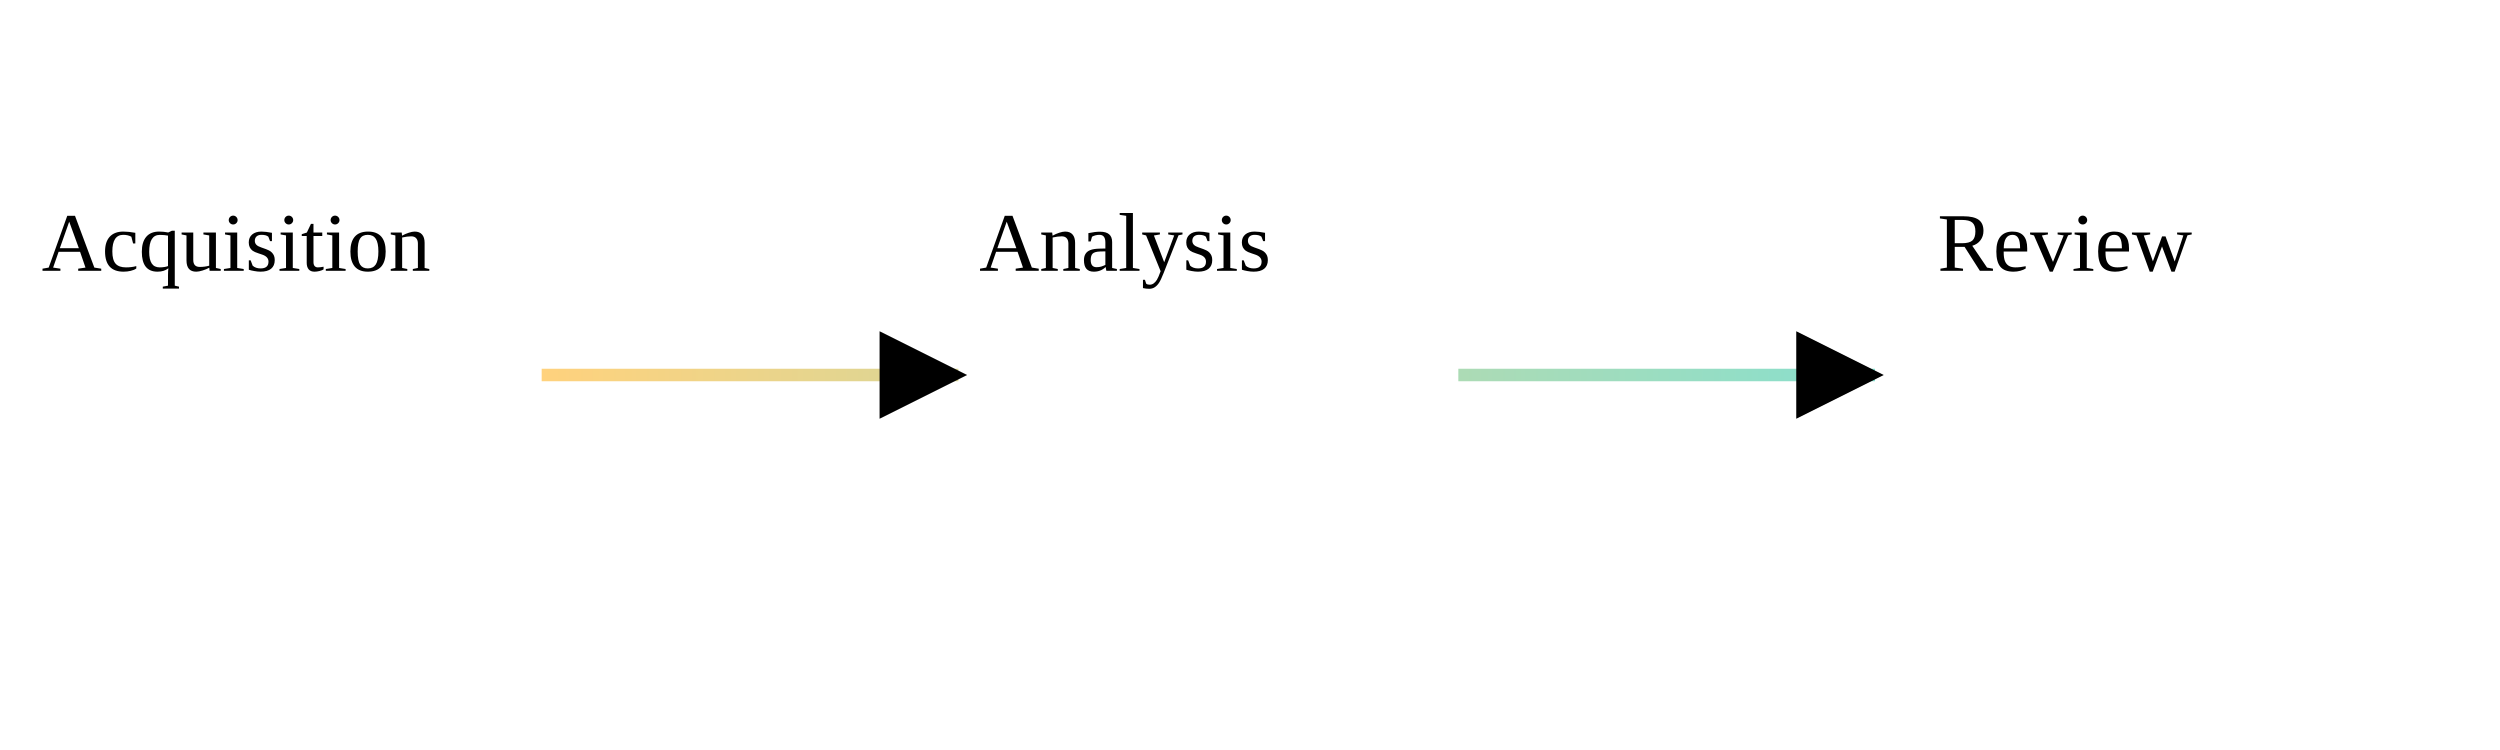
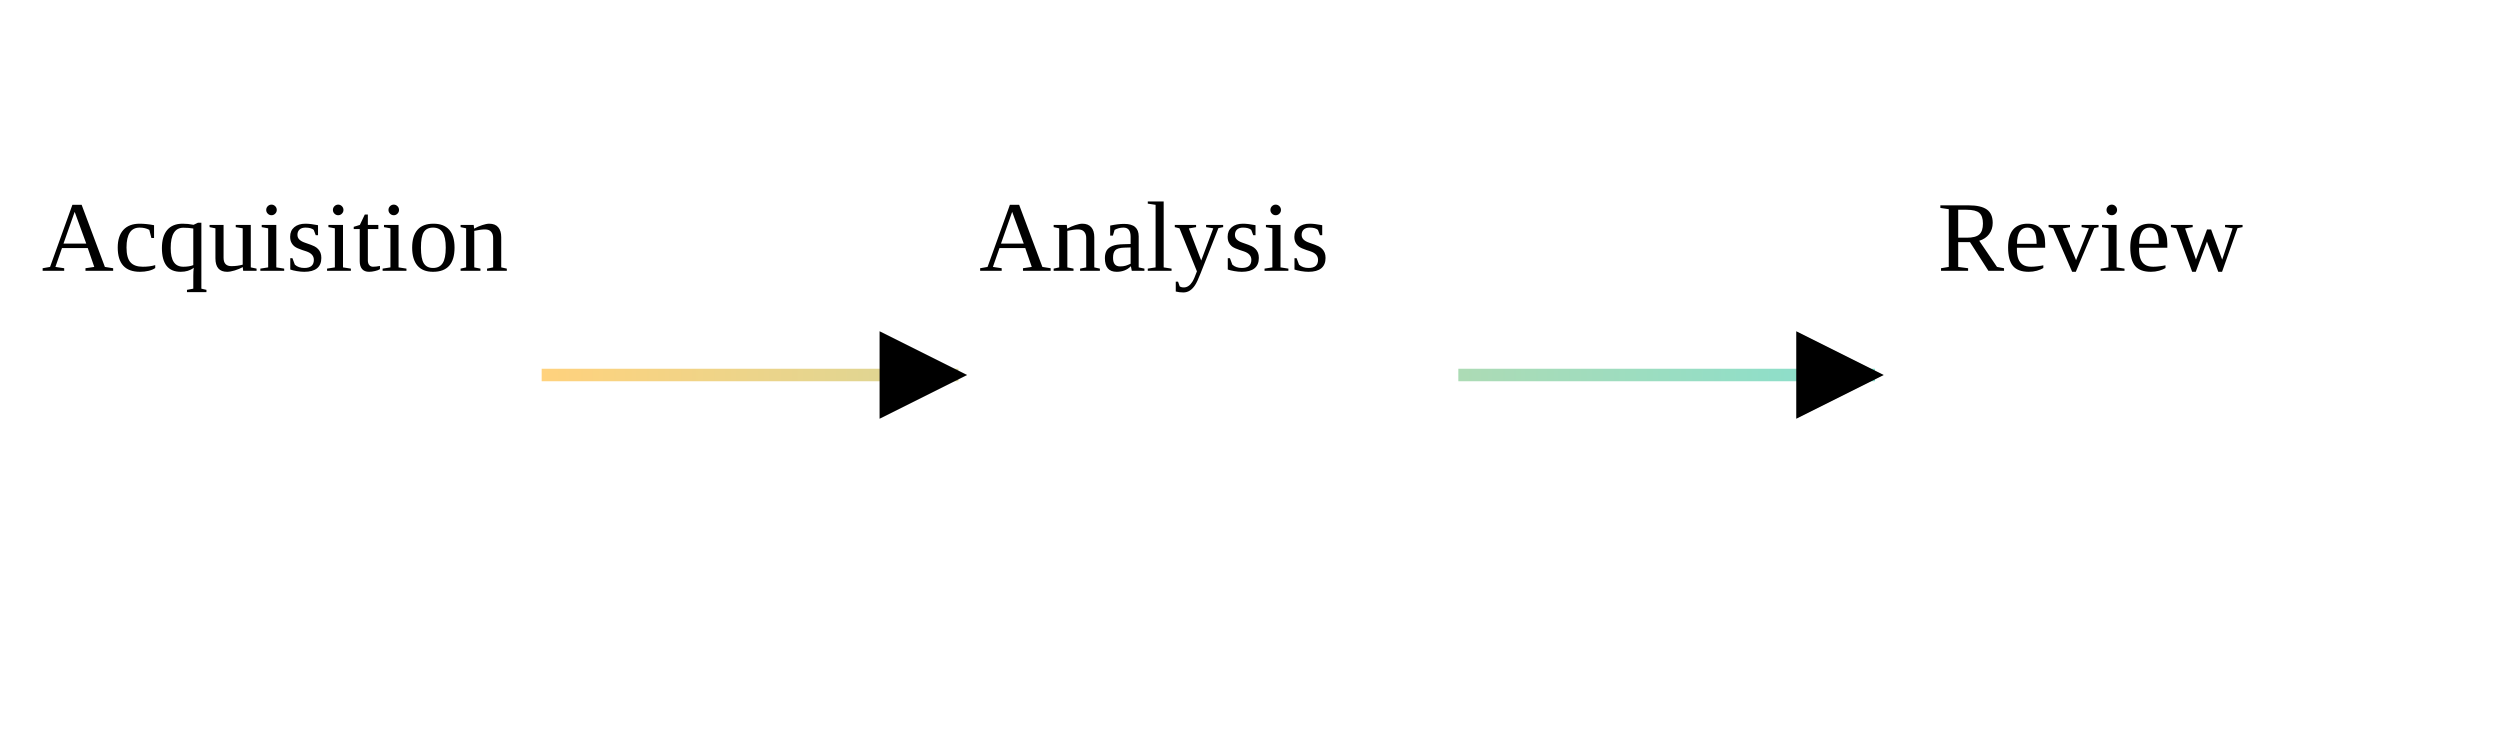
<svg xmlns="http://www.w3.org/2000/svg" viewBox="0 0 600 180" role="img" aria-labelledby="title desc">
  <defs>
    <linearGradient id="tone" gradientUnits="userSpaceOnUse" x1="130" y1="90" x2="450" y2="90">
      <stop stop-color="#ffd27d" />
      <stop offset="1" stop-color="#87dfce" />
    </linearGradient>
    <marker id="arrow" viewBox="0 0 10 10" refX="9" refY="5" markerWidth="7" markerHeight="7" orient="auto" markerUnits="strokeWidth">
      <path d="M0 0 L10 5 L0 10z" />
    </marker>
  </defs>
  <path d="M130 90H230" stroke="url(#tone)" stroke-width="3" marker-end="url(#arrow)" />
  <path d="M350 90H450" stroke="url(#tone)" stroke-width="3" marker-end="url(#arrow)" />
-   <g font-size="20">
+   <g font-size="24">
    <text x="10" y="65">Acquisition</text>
    <text x="235" y="65">Analysis</text>
    <text x="465" y="65">Review</text>
  </g>
</svg>
